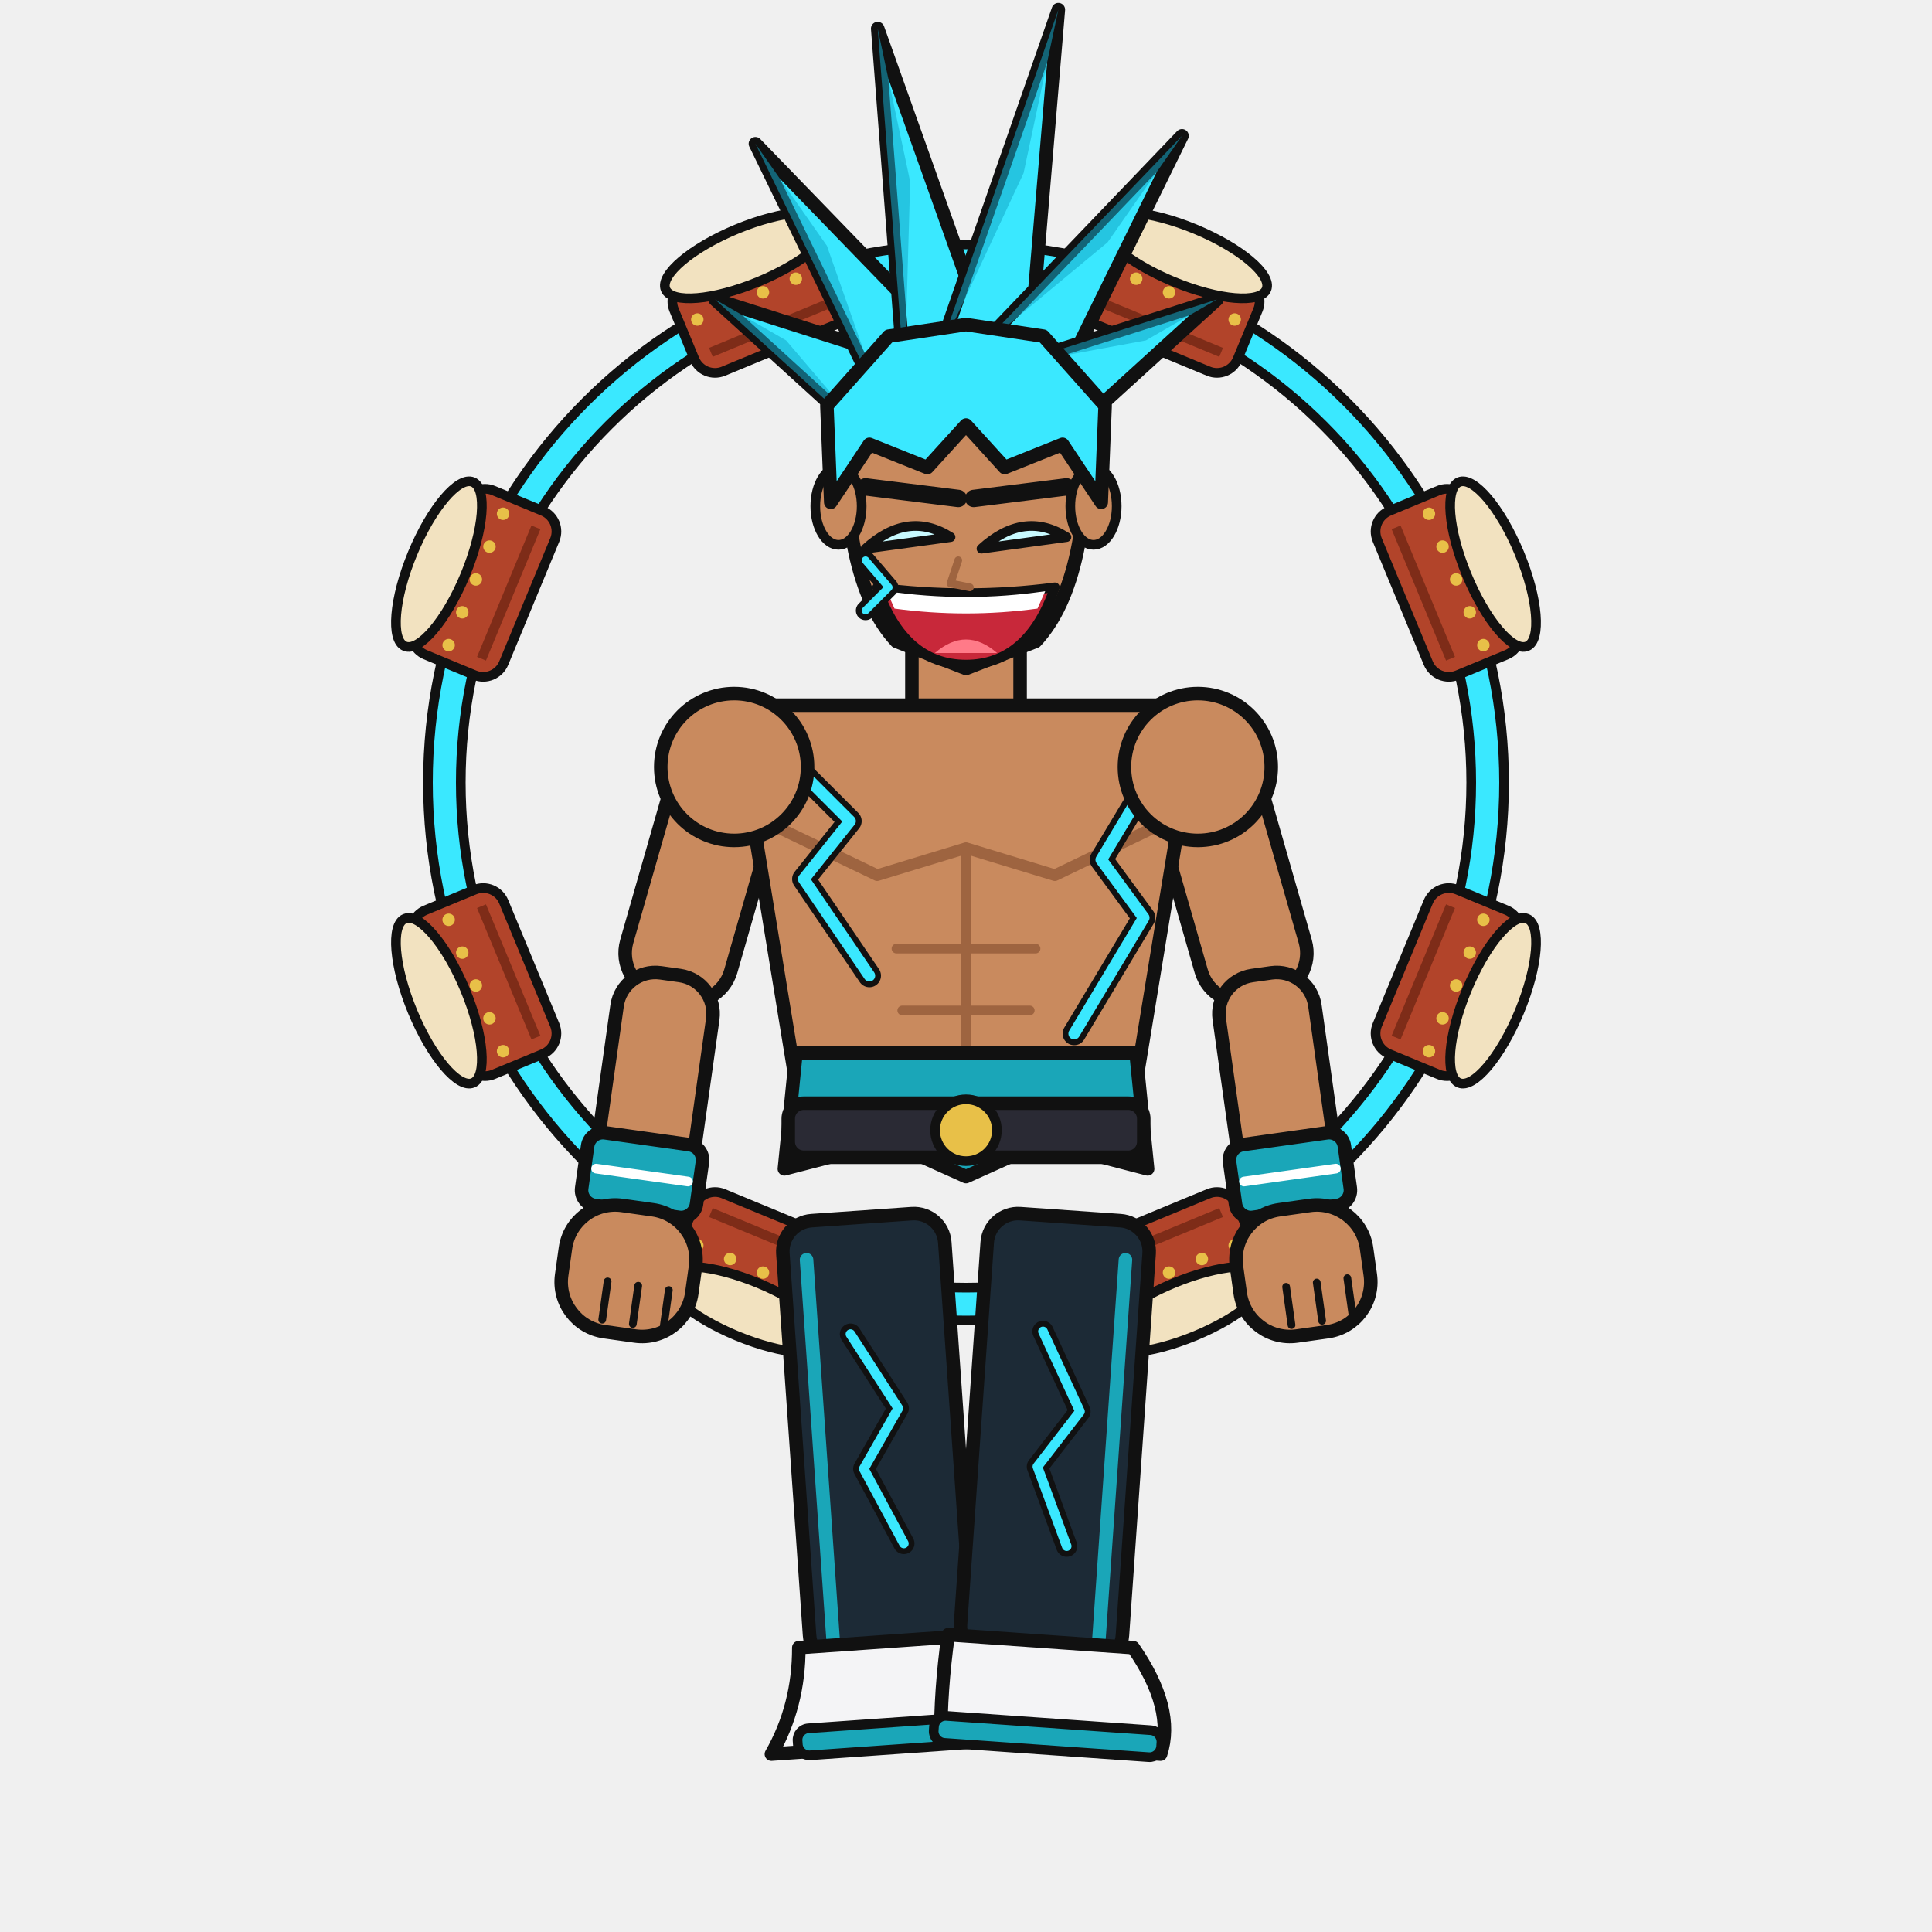
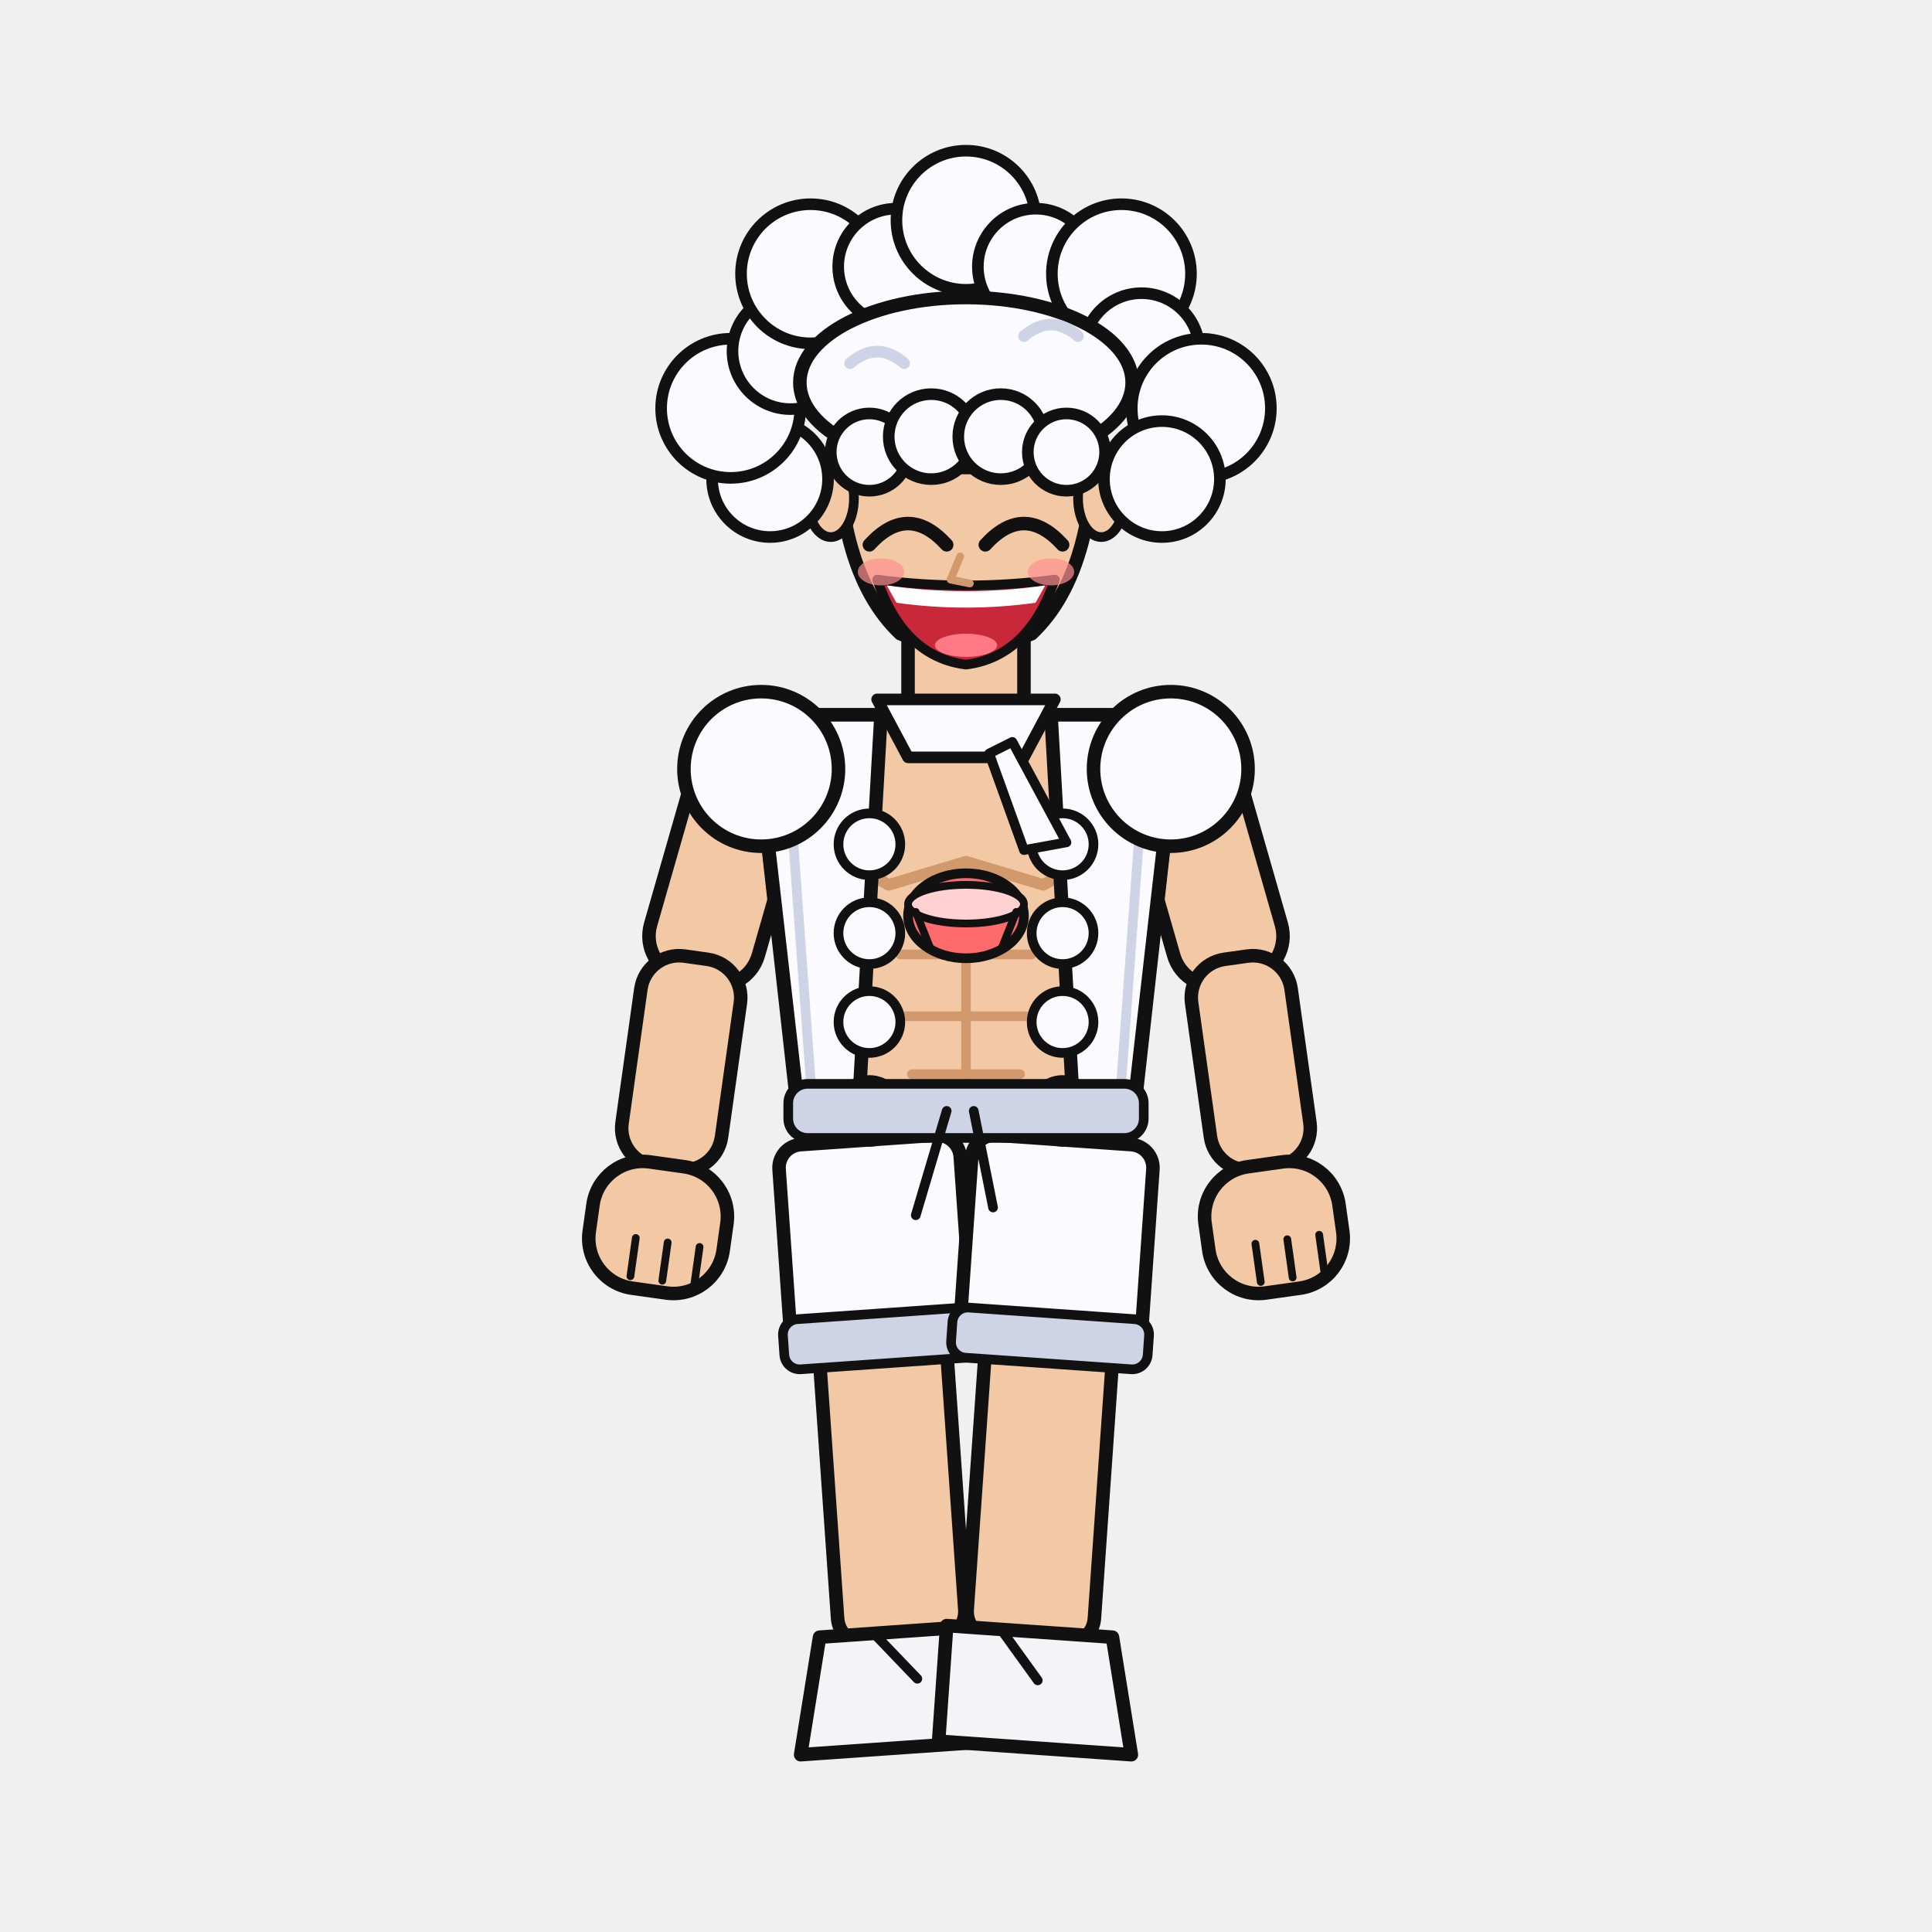
<svg xmlns="http://www.w3.org/2000/svg" viewBox="-200 0 1000 1000" width="1000" height="1000">
-   <circle cx="300" cy="405" r="270" fill="none" stroke="#111" stroke-width="22" />
-   <circle cx="300" cy="405" r="270" fill="none" stroke="#3ae8ff" stroke-width="12" />
-   <g transform="rotate(112.5 549.4475 508.3245)">
-     <rect x="503.447" y="483.025" width="92" height="50.6" rx="11.5" fill="#b2442a" stroke="#111" stroke-width="5" stroke-linejoin="round" stroke-linecap="round" />
-     <ellipse cx="549.447" cy="483.025" rx="46" ry="14.72" fill="#f2e2c0" stroke="#111" stroke-width="5" stroke-linejoin="round" stroke-linecap="round" />
-     <circle cx="512.647" cy="503.725" r="3.22" fill="#e8c048" />
-     <circle cx="531.047" cy="503.725" r="3.22" fill="#e8c048" />
-     <circle cx="549.447" cy="503.725" r="3.22" fill="#e8c048" />
-     <circle cx="567.847" cy="503.725" r="3.22" fill="#e8c048" />
-     <circle cx="586.247" cy="503.725" r="3.22" fill="#e8c048" />
-     <path d="M512.647,522.125 L586.247,522.125" stroke="#7e2c18" stroke-width="5" />
+   <g transform="rotate(-4 250 600)">
+     <rect x="217.0" y="640" width="66" height="210" rx="14" fill="#f2c9a4" stroke="#111" stroke-width="7" stroke-linejoin="round" stroke-linecap="round" />
+     <path d="M207.0,845 L293.0,845 L293.0,905 L193.0,905 Z" fill="#f4f4f6" stroke="#111" stroke-width="7" stroke-linejoin="round" stroke-linecap="round" />
+     <polyline points="236,846 256,870" fill="none" stroke="#111" stroke-width="5" stroke-linecap="round" stroke-linejoin="round" />
+     <rect x="203.0" y="590" width="94" height="110" rx="12" fill="#fbfbff" stroke="#111" stroke-width="7" stroke-linejoin="round" stroke-linecap="round" />
+     <rect x="199.0" y="680" width="102" height="26" rx="8" fill="#cfd3e6" stroke="#111" stroke-width="5" stroke-linejoin="round" stroke-linecap="round" />
  </g>
-   <g transform="rotate(157.5 403.3245 654.4475)">
-     <rect x="357.325" y="629.147" width="92" height="50.6" rx="11.5" fill="#b2442a" stroke="#111" stroke-width="5" stroke-linejoin="round" stroke-linecap="round" />
-     <ellipse cx="403.325" cy="629.147" rx="46" ry="14.72" fill="#f2e2c0" stroke="#111" stroke-width="5" stroke-linejoin="round" stroke-linecap="round" />
-     <circle cx="366.525" cy="649.847" r="3.22" fill="#e8c048" />
-     <circle cx="384.925" cy="649.847" r="3.22" fill="#e8c048" />
-     <circle cx="403.325" cy="649.847" r="3.22" fill="#e8c048" />
-     <circle cx="421.725" cy="649.847" r="3.22" fill="#e8c048" />
-     <circle cx="440.125" cy="649.847" r="3.22" fill="#e8c048" />
-     <path d="M366.525,668.247 L440.125,668.247" stroke="#7e2c18" stroke-width="5" />
+   <g transform="rotate(4 350 600)">
+     <rect x="317.0" y="640" width="66" height="210" rx="14" fill="#f2c9a4" stroke="#111" stroke-width="7" stroke-linejoin="round" stroke-linecap="round" />
+     <path d="M307.0,845 L393.0,845 L407.0,905 L307.0,905 Z" fill="#f4f4f6" stroke="#111" stroke-width="7" stroke-linejoin="round" stroke-linecap="round" />
+     <polyline points="336,846 356,870" fill="none" stroke="#111" stroke-width="5" stroke-linecap="round" stroke-linejoin="round" />
+     <rect x="303.0" y="590" width="94" height="110" rx="12" fill="#fbfbff" stroke="#111" stroke-width="7" stroke-linejoin="round" stroke-linecap="round" />
+     <rect x="299.0" y="680" width="102" height="26" rx="8" fill="#cfd3e6" stroke="#111" stroke-width="5" stroke-linejoin="round" stroke-linecap="round" />
  </g>
-   <g transform="rotate(202.5 196.6755 654.4475)">
-     <rect x="150.675" y="629.147" width="92" height="50.6" rx="11.5" fill="#b2442a" stroke="#111" stroke-width="5" stroke-linejoin="round" stroke-linecap="round" />
-     <ellipse cx="196.675" cy="629.147" rx="46" ry="14.72" fill="#f2e2c0" stroke="#111" stroke-width="5" stroke-linejoin="round" stroke-linecap="round" />
-     <circle cx="159.875" cy="649.847" r="3.22" fill="#e8c048" />
-     <circle cx="178.275" cy="649.847" r="3.22" fill="#e8c048" />
-     <circle cx="196.675" cy="649.847" r="3.22" fill="#e8c048" />
-     <circle cx="215.075" cy="649.847" r="3.22" fill="#e8c048" />
-     <circle cx="233.475" cy="649.847" r="3.22" fill="#e8c048" />
-     <path d="M159.875,668.247 L233.475,668.247" stroke="#7e2c18" stroke-width="5" />
-   </g>
-   <g transform="rotate(247.5 50.55253 508.3245)">
-     <rect x="4.553" y="483.025" width="92" height="50.6" rx="11.5" fill="#b2442a" stroke="#111" stroke-width="5" stroke-linejoin="round" stroke-linecap="round" />
-     <ellipse cx="50.553" cy="483.025" rx="46" ry="14.72" fill="#f2e2c0" stroke="#111" stroke-width="5" stroke-linejoin="round" stroke-linecap="round" />
-     <circle cx="13.753" cy="503.725" r="3.22" fill="#e8c048" />
-     <circle cx="32.153" cy="503.725" r="3.22" fill="#e8c048" />
-     <circle cx="50.553" cy="503.725" r="3.22" fill="#e8c048" />
-     <circle cx="68.953" cy="503.725" r="3.22" fill="#e8c048" />
-     <circle cx="87.353" cy="503.725" r="3.22" fill="#e8c048" />
-     <path d="M13.753,522.125 L87.353,522.125" stroke="#7e2c18" stroke-width="5" />
-   </g>
-   <g transform="rotate(292.5 50.55253 301.6755)">
-     <rect x="4.553" y="276.375" width="92" height="50.6" rx="11.5" fill="#b2442a" stroke="#111" stroke-width="5" stroke-linejoin="round" stroke-linecap="round" />
-     <ellipse cx="50.553" cy="276.375" rx="46" ry="14.72" fill="#f2e2c0" stroke="#111" stroke-width="5" stroke-linejoin="round" stroke-linecap="round" />
-     <circle cx="13.753" cy="297.075" r="3.22" fill="#e8c048" />
-     <circle cx="32.153" cy="297.075" r="3.22" fill="#e8c048" />
-     <circle cx="50.553" cy="297.075" r="3.22" fill="#e8c048" />
-     <circle cx="68.953" cy="297.075" r="3.22" fill="#e8c048" />
-     <circle cx="87.353" cy="297.075" r="3.22" fill="#e8c048" />
-     <path d="M13.753,315.475 L87.353,315.475" stroke="#7e2c18" stroke-width="5" />
-   </g>
-   <g transform="rotate(337.5 196.6755 155.5525)">
-     <rect x="150.675" y="130.253" width="92" height="50.6" rx="11.5" fill="#b2442a" stroke="#111" stroke-width="5" stroke-linejoin="round" stroke-linecap="round" />
-     <ellipse cx="196.675" cy="130.253" rx="46" ry="14.72" fill="#f2e2c0" stroke="#111" stroke-width="5" stroke-linejoin="round" stroke-linecap="round" />
-     <circle cx="159.875" cy="150.953" r="3.22" fill="#e8c048" />
-     <circle cx="178.275" cy="150.953" r="3.22" fill="#e8c048" />
-     <circle cx="196.675" cy="150.953" r="3.22" fill="#e8c048" />
-     <circle cx="215.075" cy="150.953" r="3.22" fill="#e8c048" />
-     <circle cx="233.475" cy="150.953" r="3.22" fill="#e8c048" />
-     <path d="M159.875,169.353 L233.475,169.353" stroke="#7e2c18" stroke-width="5" />
-   </g>
-   <g transform="rotate(382.5 403.3245 155.5525)">
-     <rect x="357.325" y="130.253" width="92" height="50.6" rx="11.5" fill="#b2442a" stroke="#111" stroke-width="5" stroke-linejoin="round" stroke-linecap="round" />
-     <ellipse cx="403.325" cy="130.253" rx="46" ry="14.72" fill="#f2e2c0" stroke="#111" stroke-width="5" stroke-linejoin="round" stroke-linecap="round" />
-     <circle cx="366.525" cy="150.953" r="3.22" fill="#e8c048" />
-     <circle cx="384.925" cy="150.953" r="3.22" fill="#e8c048" />
-     <circle cx="403.325" cy="150.953" r="3.22" fill="#e8c048" />
-     <circle cx="421.725" cy="150.953" r="3.22" fill="#e8c048" />
-     <circle cx="440.125" cy="150.953" r="3.22" fill="#e8c048" />
-     <path d="M366.525,169.353 L440.125,169.353" stroke="#7e2c18" stroke-width="5" />
-   </g>
-   <g transform="rotate(427.5 549.4475 301.6755)">
-     <rect x="503.447" y="276.375" width="92" height="50.6" rx="11.5" fill="#b2442a" stroke="#111" stroke-width="5" stroke-linejoin="round" stroke-linecap="round" />
-     <ellipse cx="549.447" cy="276.375" rx="46" ry="14.72" fill="#f2e2c0" stroke="#111" stroke-width="5" stroke-linejoin="round" stroke-linecap="round" />
-     <circle cx="512.647" cy="297.075" r="3.22" fill="#e8c048" />
-     <circle cx="531.047" cy="297.075" r="3.22" fill="#e8c048" />
-     <circle cx="549.447" cy="297.075" r="3.22" fill="#e8c048" />
-     <circle cx="567.847" cy="297.075" r="3.22" fill="#e8c048" />
-     <circle cx="586.247" cy="297.075" r="3.22" fill="#e8c048" />
-     <path d="M512.647,315.475 L586.247,315.475" stroke="#7e2c18" stroke-width="5" />
-   </g>
-   <g transform="rotate(-4 246 630)">
-     <rect x="204.0" y="630" width="84" height="230" rx="16" fill="#1c2a36" stroke="#111" stroke-width="7" stroke-linejoin="round" stroke-linecap="round" />
-     <polyline points="216.0,650 216.0,850" fill="none" stroke="#1aa6b8" stroke-width="7" stroke-linecap="round" stroke-linejoin="round" />
-     <polyline points="236,690 258,730 238,760 256,800" fill="none" stroke="#111" stroke-width="11" stroke-linecap="round" stroke-linejoin="round" />
-     <polyline points="236,690 258,730 238,760 256,800" fill="none" stroke="#3ae8ff" stroke-width="5" stroke-linecap="round" stroke-linejoin="round" />
-     <path d="M198.0,850 L294.0,850 Q296.0,880 294.0,904 L180.0,904 Q196.0,880 198.0,850 Z" fill="#f4f4f6" stroke="#111" stroke-width="7" stroke-linejoin="round" stroke-linecap="round" />
-     <rect x="194.0" y="892" width="118" height="14" rx="6" fill="#1aa6b8" stroke="#111" stroke-width="5" stroke-linejoin="round" stroke-linecap="round" />
-   </g>
-   <g transform="rotate(4 354 630)">
-     <rect x="312.0" y="630" width="84" height="230" rx="16" fill="#1c2a36" stroke="#111" stroke-width="7" stroke-linejoin="round" stroke-linecap="round" />
-     <polyline points="384.0,650 384.0,850" fill="none" stroke="#1aa6b8" stroke-width="7" stroke-linecap="round" stroke-linejoin="round" />
-     <polyline points="344,690 366,730 346,760 364,800" fill="none" stroke="#111" stroke-width="11" stroke-linecap="round" stroke-linejoin="round" />
-     <polyline points="344,690 366,730 346,760 364,800" fill="none" stroke="#3ae8ff" stroke-width="5" stroke-linecap="round" stroke-linejoin="round" />
-     <path d="M306.0,850 L402.0,850 Q426.0,880 420.0,904 L306.0,904 Q304.0,880 306.0,850 Z" fill="#f4f4f6" stroke="#111" stroke-width="7" stroke-linejoin="round" stroke-linecap="round" />
-     <rect x="302.0" y="892" width="118" height="14" rx="6" fill="#1aa6b8" stroke="#111" stroke-width="5" stroke-linejoin="round" stroke-linecap="round" />
-   </g>
-   <g transform="rotate(16 180 395)">
-     <rect x="152.0" y="395" width="56" height="126" rx="22" fill="#c98a5e" stroke="#111" stroke-width="7" stroke-linejoin="round" stroke-linecap="round" />
-     <g transform="rotate(-8 180 521)">
-       <rect x="155.0" y="509" width="50" height="124" rx="20" fill="#c98a5e" stroke="#111" stroke-width="7" stroke-linejoin="round" stroke-linecap="round" />
-       <rect x="150.0" y="595" width="60" height="38" rx="8" fill="#1aa6b8" stroke="#111" stroke-width="7" stroke-linejoin="round" stroke-linecap="round" />
-       <polyline points="156.0,614 204.0,614" fill="none" stroke="#fff" stroke-width="5" stroke-linecap="round" stroke-linejoin="round" />
-       <rect x="146.0" y="631" width="68" height="66" rx="26" fill="#c98a5e" stroke="#111" stroke-width="7" stroke-linejoin="round" stroke-linecap="round" />
-       <polyline points="170.0,671 170.0,691" fill="none" stroke="#111" stroke-width="4" stroke-linecap="round" stroke-linejoin="round" />
-       <polyline points="186.0,671 186.0,691" fill="none" stroke="#111" stroke-width="4" stroke-linecap="round" stroke-linejoin="round" />
-       <polyline points="202.0,671 202.0,691" fill="none" stroke="#111" stroke-width="4" stroke-linecap="round" stroke-linejoin="round" />
+   <g transform="rotate(16 190 398)">
+     <rect x="161.0" y="398" width="58" height="114" rx="22" fill="#f2c9a4" stroke="#111" stroke-width="7" stroke-linejoin="round" stroke-linecap="round" />
+     <g transform="rotate(-8 190 512)">
+       <rect x="164.0" y="500" width="52" height="110" rx="20" fill="#f2c9a4" stroke="#111" stroke-width="7" stroke-linejoin="round" stroke-linecap="round" />
+       <rect x="155.0" y="608" width="70" height="66" rx="26" fill="#f2c9a4" stroke="#111" stroke-width="7" stroke-linejoin="round" stroke-linecap="round" />
+       <polyline points="179.333,648 179.333,668" fill="none" stroke="#111" stroke-width="4" stroke-linecap="round" stroke-linejoin="round" />
+       <polyline points="196.0,648 196.0,668" fill="none" stroke="#111" stroke-width="4" stroke-linecap="round" stroke-linejoin="round" />
+       <polyline points="212.667,648 212.667,668" fill="none" stroke="#111" stroke-width="4" stroke-linecap="round" stroke-linejoin="round" />
    </g>
  </g>
-   <g transform="rotate(-16 420 395)">
-     <rect x="392.0" y="395" width="56" height="126" rx="22" fill="#c98a5e" stroke="#111" stroke-width="7" stroke-linejoin="round" stroke-linecap="round" />
-     <g transform="rotate(8 420 521)">
-       <rect x="395.0" y="509" width="50" height="124" rx="20" fill="#c98a5e" stroke="#111" stroke-width="7" stroke-linejoin="round" stroke-linecap="round" />
-       <rect x="390.0" y="595" width="60" height="38" rx="8" fill="#1aa6b8" stroke="#111" stroke-width="7" stroke-linejoin="round" stroke-linecap="round" />
-       <polyline points="396.0,614 444.0,614" fill="none" stroke="#fff" stroke-width="5" stroke-linecap="round" stroke-linejoin="round" />
-       <rect x="386.0" y="631" width="68" height="66" rx="26" fill="#c98a5e" stroke="#111" stroke-width="7" stroke-linejoin="round" stroke-linecap="round" />
-       <polyline points="410.0,671 410.0,691" fill="none" stroke="#111" stroke-width="4" stroke-linecap="round" stroke-linejoin="round" />
-       <polyline points="426.0,671 426.0,691" fill="none" stroke="#111" stroke-width="4" stroke-linecap="round" stroke-linejoin="round" />
-       <polyline points="442.0,671 442.0,691" fill="none" stroke="#111" stroke-width="4" stroke-linecap="round" stroke-linejoin="round" />
+   <g transform="rotate(-16 410 398)">
+     <rect x="381.0" y="398" width="58" height="114" rx="22" fill="#f2c9a4" stroke="#111" stroke-width="7" stroke-linejoin="round" stroke-linecap="round" />
+     <g transform="rotate(8 410 512)">
+       <rect x="384.0" y="500" width="52" height="110" rx="20" fill="#f2c9a4" stroke="#111" stroke-width="7" stroke-linejoin="round" stroke-linecap="round" />
+       <rect x="375.0" y="608" width="70" height="66" rx="26" fill="#f2c9a4" stroke="#111" stroke-width="7" stroke-linejoin="round" stroke-linecap="round" />
+       <polyline points="399.333,648 399.333,668" fill="none" stroke="#111" stroke-width="4" stroke-linecap="round" stroke-linejoin="round" />
+       <polyline points="416.0,648 416.0,668" fill="none" stroke="#111" stroke-width="4" stroke-linecap="round" stroke-linejoin="round" />
+       <polyline points="432.667,648 432.667,668" fill="none" stroke="#111" stroke-width="4" stroke-linecap="round" stroke-linejoin="round" />
    </g>
  </g>
-   <rect x="272" y="300" width="56" height="80" rx="10" fill="#c98a5e" stroke="#111" stroke-width="7" stroke-linejoin="round" stroke-linecap="round" />
-   <polygon points="180.0,365.0 420.0,365.0 384.0,585.0 216.0,585.0" fill="#c98a5e" stroke="#111" stroke-width="7" stroke-linejoin="round" stroke-linecap="round" />
-   <polyline points="204,429 254,453 300,439 346,453 396,429" fill="none" stroke="#9e6440" stroke-width="6" stroke-linecap="round" stroke-linejoin="round" />
-   <polyline points="300,443 300,570" fill="none" stroke="#9e6440" stroke-width="5" stroke-linecap="round" stroke-linejoin="round" />
-   <polyline points="264,491 336,491" fill="none" stroke="#9e6440" stroke-width="5" stroke-linecap="round" stroke-linejoin="round" />
-   <polyline points="267,523 333,523" fill="none" stroke="#9e6440" stroke-width="5" stroke-linecap="round" stroke-linejoin="round" />
-   <polyline points="270,553 330,553" fill="none" stroke="#9e6440" stroke-width="5" stroke-linecap="round" stroke-linejoin="round" />
-   <polyline points="200,385 240,425 216,455 250,505" fill="none" stroke="#111" stroke-width="12" stroke-linecap="round" stroke-linejoin="round" />
-   <polyline points="200,385 240,425 216,455 250,505" fill="none" stroke="#3ae8ff" stroke-width="6" stroke-linecap="round" stroke-linejoin="round" />
-   <polyline points="400,395 370,445 392,475 356,535" fill="none" stroke="#111" stroke-width="12" stroke-linecap="round" stroke-linejoin="round" />
-   <polyline points="400,395 370,445 392,475 356,535" fill="none" stroke="#3ae8ff" stroke-width="6" stroke-linecap="round" stroke-linejoin="round" />
-   <polygon points="212.0,545.0 388.0,545.0 394.0,605.0 340.0,591.0 300.0,609.0 260.0,591.0 206.0,605.0" fill="#1aa6b8" stroke="#111" stroke-width="7" stroke-linejoin="round" stroke-linecap="round" />
-   <rect x="208" y="571" width="184" height="28" rx="8" fill="#2a2a34" stroke="#111" stroke-width="7" stroke-linejoin="round" stroke-linecap="round" />
-   <circle cx="300" cy="585" r="16" fill="#e8c048" stroke="#111" stroke-width="5" stroke-linejoin="round" stroke-linecap="round" />
-   <circle cx="180" cy="397" r="38" fill="#c98a5e" stroke="#111" stroke-width="7" stroke-linejoin="round" stroke-linecap="round" />
-   <circle cx="420" cy="397" r="38" fill="#c98a5e" stroke="#111" stroke-width="7" stroke-linejoin="round" stroke-linecap="round" />
-   <path d="M238,210 Q234,300 264,332 L300,346 L336,332 Q366,300 362,210 Q300,172 238,210 Z" fill="#c98a5e" stroke="#111" stroke-width="7" stroke-linejoin="round" stroke-linecap="round" />
-   <ellipse cx="234" cy="262" rx="12" ry="20" fill="#c98a5e" stroke="#111" stroke-width="5" stroke-linejoin="round" stroke-linecap="round" />
-   <ellipse cx="366" cy="262" rx="12" ry="20" fill="#c98a5e" stroke="#111" stroke-width="5" stroke-linejoin="round" stroke-linecap="round" />
-   <polygon points="277.4,189.2 170.1,155.0 253.4,230.8" fill="#3ae8ff" stroke="#111" stroke-width="7" stroke-linejoin="round" stroke-linecap="round" />
-   <polygon points="206.9,176.2 170.1,155.0 253.4,230.8" fill="#14a8c8" opacity=".55" />
-   <polygon points="296.7,183.5 191.0,74.4 257.4,211.0" fill="#3ae8ff" stroke="#111" stroke-width="7" stroke-linejoin="round" stroke-linecap="round" />
-   <polygon points="228.0,127.2 191.0,74.4 257.4,211.0" fill="#14a8c8" opacity=".55" />
-   <polygon points="315.2,185.9 254.3,14.8 268.2,195.9" fill="#3ae8ff" stroke="#111" stroke-width="7" stroke-linejoin="round" stroke-linecap="round" />
-   <polygon points="271.1,94.0 254.3,14.8 268.2,195.9" fill="#14a8c8" opacity=".55" />
-   <polygon points="331.8,195.9 347.8,5.0 284.8,185.9" fill="#3ae8ff" stroke="#111" stroke-width="7" stroke-linejoin="round" stroke-linecap="round" />
-   <polygon points="329.8,89.6 347.8,5.0 284.8,185.9" fill="#14a8c8" opacity=".55" />
-   <polygon points="342.6,211.0 411.8,70.3 303.3,183.5" fill="#3ae8ff" stroke="#111" stroke-width="7" stroke-linejoin="round" stroke-linecap="round" />
-   <polygon points="373.3,125.4 411.8,70.3 303.3,183.5" fill="#14a8c8" opacity=".55" />
-   <polygon points="346.6,230.8 429.9,155.0 322.6,189.2" fill="#3ae8ff" stroke="#111" stroke-width="7" stroke-linejoin="round" stroke-linecap="round" />
-   <polygon points="393.1,176.2 429.9,155.0 322.6,189.2" fill="#14a8c8" opacity=".55" />
-   <polygon points="230.0,260.0 228.0,210.0 260.0,174.0 300.0,168.0 340.0,174.0 372.0,210.0 370.0,260.0 350.0,230.0 320.0,242.0 300.0,220.0 280.0,242.0 250.0,230.0" fill="#3ae8ff" stroke="#111" stroke-width="7" stroke-linejoin="round" stroke-linecap="round" />
-   <path d="M248,284 Q270,264 292,278 Z" fill="#c8faff" stroke="#111" stroke-width="5" stroke-linejoin="round" stroke-linecap="round" />
-   <polyline points="296,258 248,252" fill="none" stroke="#111" stroke-width="9" stroke-linecap="round" stroke-linejoin="round" />
-   <path d="M308,284 Q330,264 352,278 Z" fill="#c8faff" stroke="#111" stroke-width="5" stroke-linejoin="round" stroke-linecap="round" />
-   <polyline points="304,258 352,252" fill="none" stroke="#111" stroke-width="9" stroke-linecap="round" stroke-linejoin="round" />
-   <path d="M254,304 Q300,310 346,304 Q332.2,344 300,344 Q267.8,344 254,304 Z" fill="#c8283a" stroke="#111" stroke-width="5" stroke-linejoin="round" stroke-linecap="round" />
-   <path d="M259,306 Q300,312 341,306 L337,315 Q300,320 263,315 Z" fill="#fff" />
-   <path d="M283.9,338 Q300,324 316.1,338" fill="#ff7a88" />
-   <polyline points="248,290 260,304 248,316" fill="none" stroke="#111" stroke-width="10" stroke-linecap="round" stroke-linejoin="round" />
-   <polyline points="248,290 260,304 248,316" fill="none" stroke="#3ae8ff" stroke-width="4" stroke-linecap="round" stroke-linejoin="round" />
-   <polyline points="296,290 292,302 302,304" fill="none" stroke="#9e6440" stroke-width="4" stroke-linecap="round" stroke-linejoin="round" />
+   <rect x="270" y="310" width="60" height="72" rx="10" fill="#f2c9a4" stroke="#111" stroke-width="7" stroke-linejoin="round" stroke-linecap="round" />
+   <polygon points="190.0,370.0 410.0,370.0 386.0,585.0 214.0,585.0" fill="#f2c9a4" stroke="#111" stroke-width="7" stroke-linejoin="round" stroke-linecap="round" />
+   <polyline points="220,436 260,458 300,446 340,458 380,436" fill="none" stroke="#d29a6c" stroke-width="6" stroke-linecap="round" stroke-linejoin="round" />
+   <polyline points="300,450 300,570" fill="none" stroke="#d29a6c" stroke-width="5" stroke-linecap="round" stroke-linejoin="round" />
+   <polyline points="266,494 334,494" fill="none" stroke="#d29a6c" stroke-width="5" stroke-linecap="round" stroke-linejoin="round" />
+   <polyline points="269,526 331,526" fill="none" stroke="#d29a6c" stroke-width="5" stroke-linecap="round" stroke-linejoin="round" />
+   <polyline points="272,556 328,556" fill="none" stroke="#d29a6c" stroke-width="5" stroke-linecap="round" stroke-linejoin="round" />
+   <polygon points="190.0,370.0 256.0,370.0 244.0,581.0 214.0,581.0" fill="#fbfbff" stroke="#111" stroke-width="7" stroke-linejoin="round" stroke-linecap="round" />
+   <polyline points="208,400 220,565" fill="none" stroke="#cfd3e6" stroke-width="5" stroke-linecap="round" stroke-linejoin="round" />
+   <circle cx="250" cy="575" r="16" fill="#fbfbff" stroke="#111" stroke-width="5" stroke-linejoin="round" stroke-linecap="round" />
+   <circle cx="250" cy="529" r="16" fill="#fbfbff" stroke="#111" stroke-width="5" stroke-linejoin="round" stroke-linecap="round" />
+   <circle cx="250" cy="483" r="16" fill="#fbfbff" stroke="#111" stroke-width="5" stroke-linejoin="round" stroke-linecap="round" />
+   <circle cx="250" cy="437" r="16" fill="#fbfbff" stroke="#111" stroke-width="5" stroke-linejoin="round" stroke-linecap="round" />
+   <polygon points="410.0,370.0 344.0,370.0 356.0,581.0 386.0,581.0" fill="#fbfbff" stroke="#111" stroke-width="7" stroke-linejoin="round" stroke-linecap="round" />
+   <polyline points="392,400 380,565" fill="none" stroke="#cfd3e6" stroke-width="5" stroke-linecap="round" stroke-linejoin="round" />
+   <circle cx="350" cy="575" r="16" fill="#fbfbff" stroke="#111" stroke-width="5" stroke-linejoin="round" stroke-linecap="round" />
+   <circle cx="350" cy="529" r="16" fill="#fbfbff" stroke="#111" stroke-width="5" stroke-linejoin="round" stroke-linecap="round" />
+   <circle cx="350" cy="483" r="16" fill="#fbfbff" stroke="#111" stroke-width="5" stroke-linejoin="round" stroke-linecap="round" />
+   <circle cx="350" cy="437" r="16" fill="#fbfbff" stroke="#111" stroke-width="5" stroke-linejoin="round" stroke-linecap="round" />
+   <rect x="208" y="561" width="184" height="28" rx="10" fill="#cfd3e6" stroke="#111" stroke-width="5" stroke-linejoin="round" stroke-linecap="round" />
+   <polyline points="290,575 274,629" fill="none" stroke="#111" stroke-width="5" stroke-linecap="round" stroke-linejoin="round" />
+   <polyline points="304,575 314,625" fill="none" stroke="#111" stroke-width="5" stroke-linecap="round" stroke-linejoin="round" />
+   <polygon points="254.0,362.0 346.0,362.0 330.0,392.0 270.0,392.0" fill="#fbfbff" stroke="#111" stroke-width="6" stroke-linejoin="round" stroke-linecap="round" />
+   <polygon points="324.0,384.0 352.0,436.0 330.0,440.0 312.0,390.0" fill="#fbfbff" stroke="#111" stroke-width="5" stroke-linejoin="round" stroke-linecap="round" />
+   <circle cx="194" cy="398" r="40" fill="#fbfbff" stroke="#111" stroke-width="7" stroke-linejoin="round" stroke-linecap="round" />
+   <circle cx="406" cy="398" r="40" fill="#fbfbff" stroke="#111" stroke-width="7" stroke-linejoin="round" stroke-linecap="round" />
+   <ellipse cx="300" cy="474" rx="30" ry="22" fill="#ff6b6b" stroke="#111" stroke-width="5" stroke-linejoin="round" stroke-linecap="round" />
+   <ellipse cx="300" cy="468" rx="30" ry="10" fill="#ffd1d1" stroke="#111" stroke-width="4" stroke-linejoin="round" stroke-linecap="round" />
+   <polyline points="274,472 282,492" fill="none" stroke="#111" stroke-width="4" stroke-linecap="round" stroke-linejoin="round" />
+   <polyline points="326,472 318,492" fill="none" stroke="#111" stroke-width="4" stroke-linecap="round" stroke-linejoin="round" />
+   <path d="M234,208 Q230,294 266,328 L300,342 L334,328 Q370,294 366,208 Q300,168 234,208 Z" fill="#f2c9a4" stroke="#111" stroke-width="7" stroke-linejoin="round" stroke-linecap="round" />
+   <ellipse cx="230" cy="258" rx="12" ry="20" fill="#f2c9a4" stroke="#111" stroke-width="5" stroke-linejoin="round" stroke-linecap="round" />
+   <ellipse cx="370" cy="258" rx="12" ry="20" fill="#f2c9a4" stroke="#111" stroke-width="5" stroke-linejoin="round" stroke-linecap="round" />
+   <path d="M250,282 Q270,260 290,282" fill="none" stroke="#111" stroke-width="7" stroke-linecap="round" />
+   <path d="M310,282 Q330,260 350,282" fill="none" stroke="#111" stroke-width="7" stroke-linecap="round" />
+   <path d="M254,300 Q300,306 346,300 Q332.2,340 300,344 Q267.8,340 254,300 Z" fill="#c8283a" stroke="#111" stroke-width="5" stroke-linejoin="round" stroke-linecap="round" />
+   <path d="M259,303 Q300,309 341,303 L336,312 Q300,317 264,312 Z" fill="#fff" />
+   <ellipse cx="300" cy="334" rx="16.1" ry="6" fill="#ff7a86" />
+   <ellipse cx="256" cy="296" rx="12" ry="7" fill="#ff8f8f" opacity=".7" />
+   <ellipse cx="344" cy="296" rx="12" ry="7" fill="#ff8f8f" opacity=".7" />
+   <polyline points="297,288 292,300 302,302" fill="none" stroke="#d29a6c" stroke-width="4" stroke-linecap="round" stroke-linejoin="round" />
+   <circle cx="198.586" cy="247.96" r="30" fill="#fbfbff" stroke="#111" stroke-width="6" stroke-linejoin="round" stroke-linecap="round" />
+   <circle cx="178.201" cy="211.347" r="36" fill="#fbfbff" stroke="#111" stroke-width="6" stroke-linejoin="round" stroke-linecap="round" />
+   <circle cx="209.145" cy="181.752" r="30" fill="#fbfbff" stroke="#111" stroke-width="6" stroke-linejoin="round" stroke-linecap="round" />
+   <circle cx="219.551" cy="141.703" r="36" fill="#fbfbff" stroke="#111" stroke-width="6" stroke-linejoin="round" stroke-linecap="round" />
+   <circle cx="263.86" cy="138.021" r="30" fill="#fbfbff" stroke="#111" stroke-width="6" stroke-linejoin="round" stroke-linecap="round" />
+   <circle cx="300.0" cy="114.0" r="36" fill="#fbfbff" stroke="#111" stroke-width="6" stroke-linejoin="round" stroke-linecap="round" />
+   <circle cx="336.14" cy="138.021" r="30" fill="#fbfbff" stroke="#111" stroke-width="6" stroke-linejoin="round" stroke-linecap="round" />
+   <circle cx="380.449" cy="141.703" r="36" fill="#fbfbff" stroke="#111" stroke-width="6" stroke-linejoin="round" stroke-linecap="round" />
+   <circle cx="390.855" cy="181.752" r="30" fill="#fbfbff" stroke="#111" stroke-width="6" stroke-linejoin="round" stroke-linecap="round" />
+   <circle cx="421.799" cy="211.347" r="36" fill="#fbfbff" stroke="#111" stroke-width="6" stroke-linejoin="round" stroke-linecap="round" />
+   <circle cx="401.414" cy="247.96" r="30" fill="#fbfbff" stroke="#111" stroke-width="6" stroke-linejoin="round" stroke-linecap="round" />
+   <ellipse cx="300" cy="198" rx="86" ry="44" fill="#fbfbff" stroke="#111" stroke-width="7" stroke-linejoin="round" stroke-linecap="round" />
+   <circle cx="250" cy="234" r="20" fill="#fbfbff" stroke="#111" stroke-width="6" stroke-linejoin="round" stroke-linecap="round" />
+   <circle cx="282" cy="226" r="22" fill="#fbfbff" stroke="#111" stroke-width="6" stroke-linejoin="round" stroke-linecap="round" />
+   <circle cx="318" cy="226" r="22" fill="#fbfbff" stroke="#111" stroke-width="6" stroke-linejoin="round" stroke-linecap="round" />
+   <circle cx="352" cy="234" r="20" fill="#fbfbff" stroke="#111" stroke-width="6" stroke-linejoin="round" stroke-linecap="round" />
+   <path d="M240,188 q14,-12 28,0" fill="none" stroke="#cfd3e6" stroke-width="6" stroke-linecap="round" />
+   <path d="M330,174 q14,-12 28,0" fill="none" stroke="#cfd3e6" stroke-width="6" stroke-linecap="round" />
</svg>
